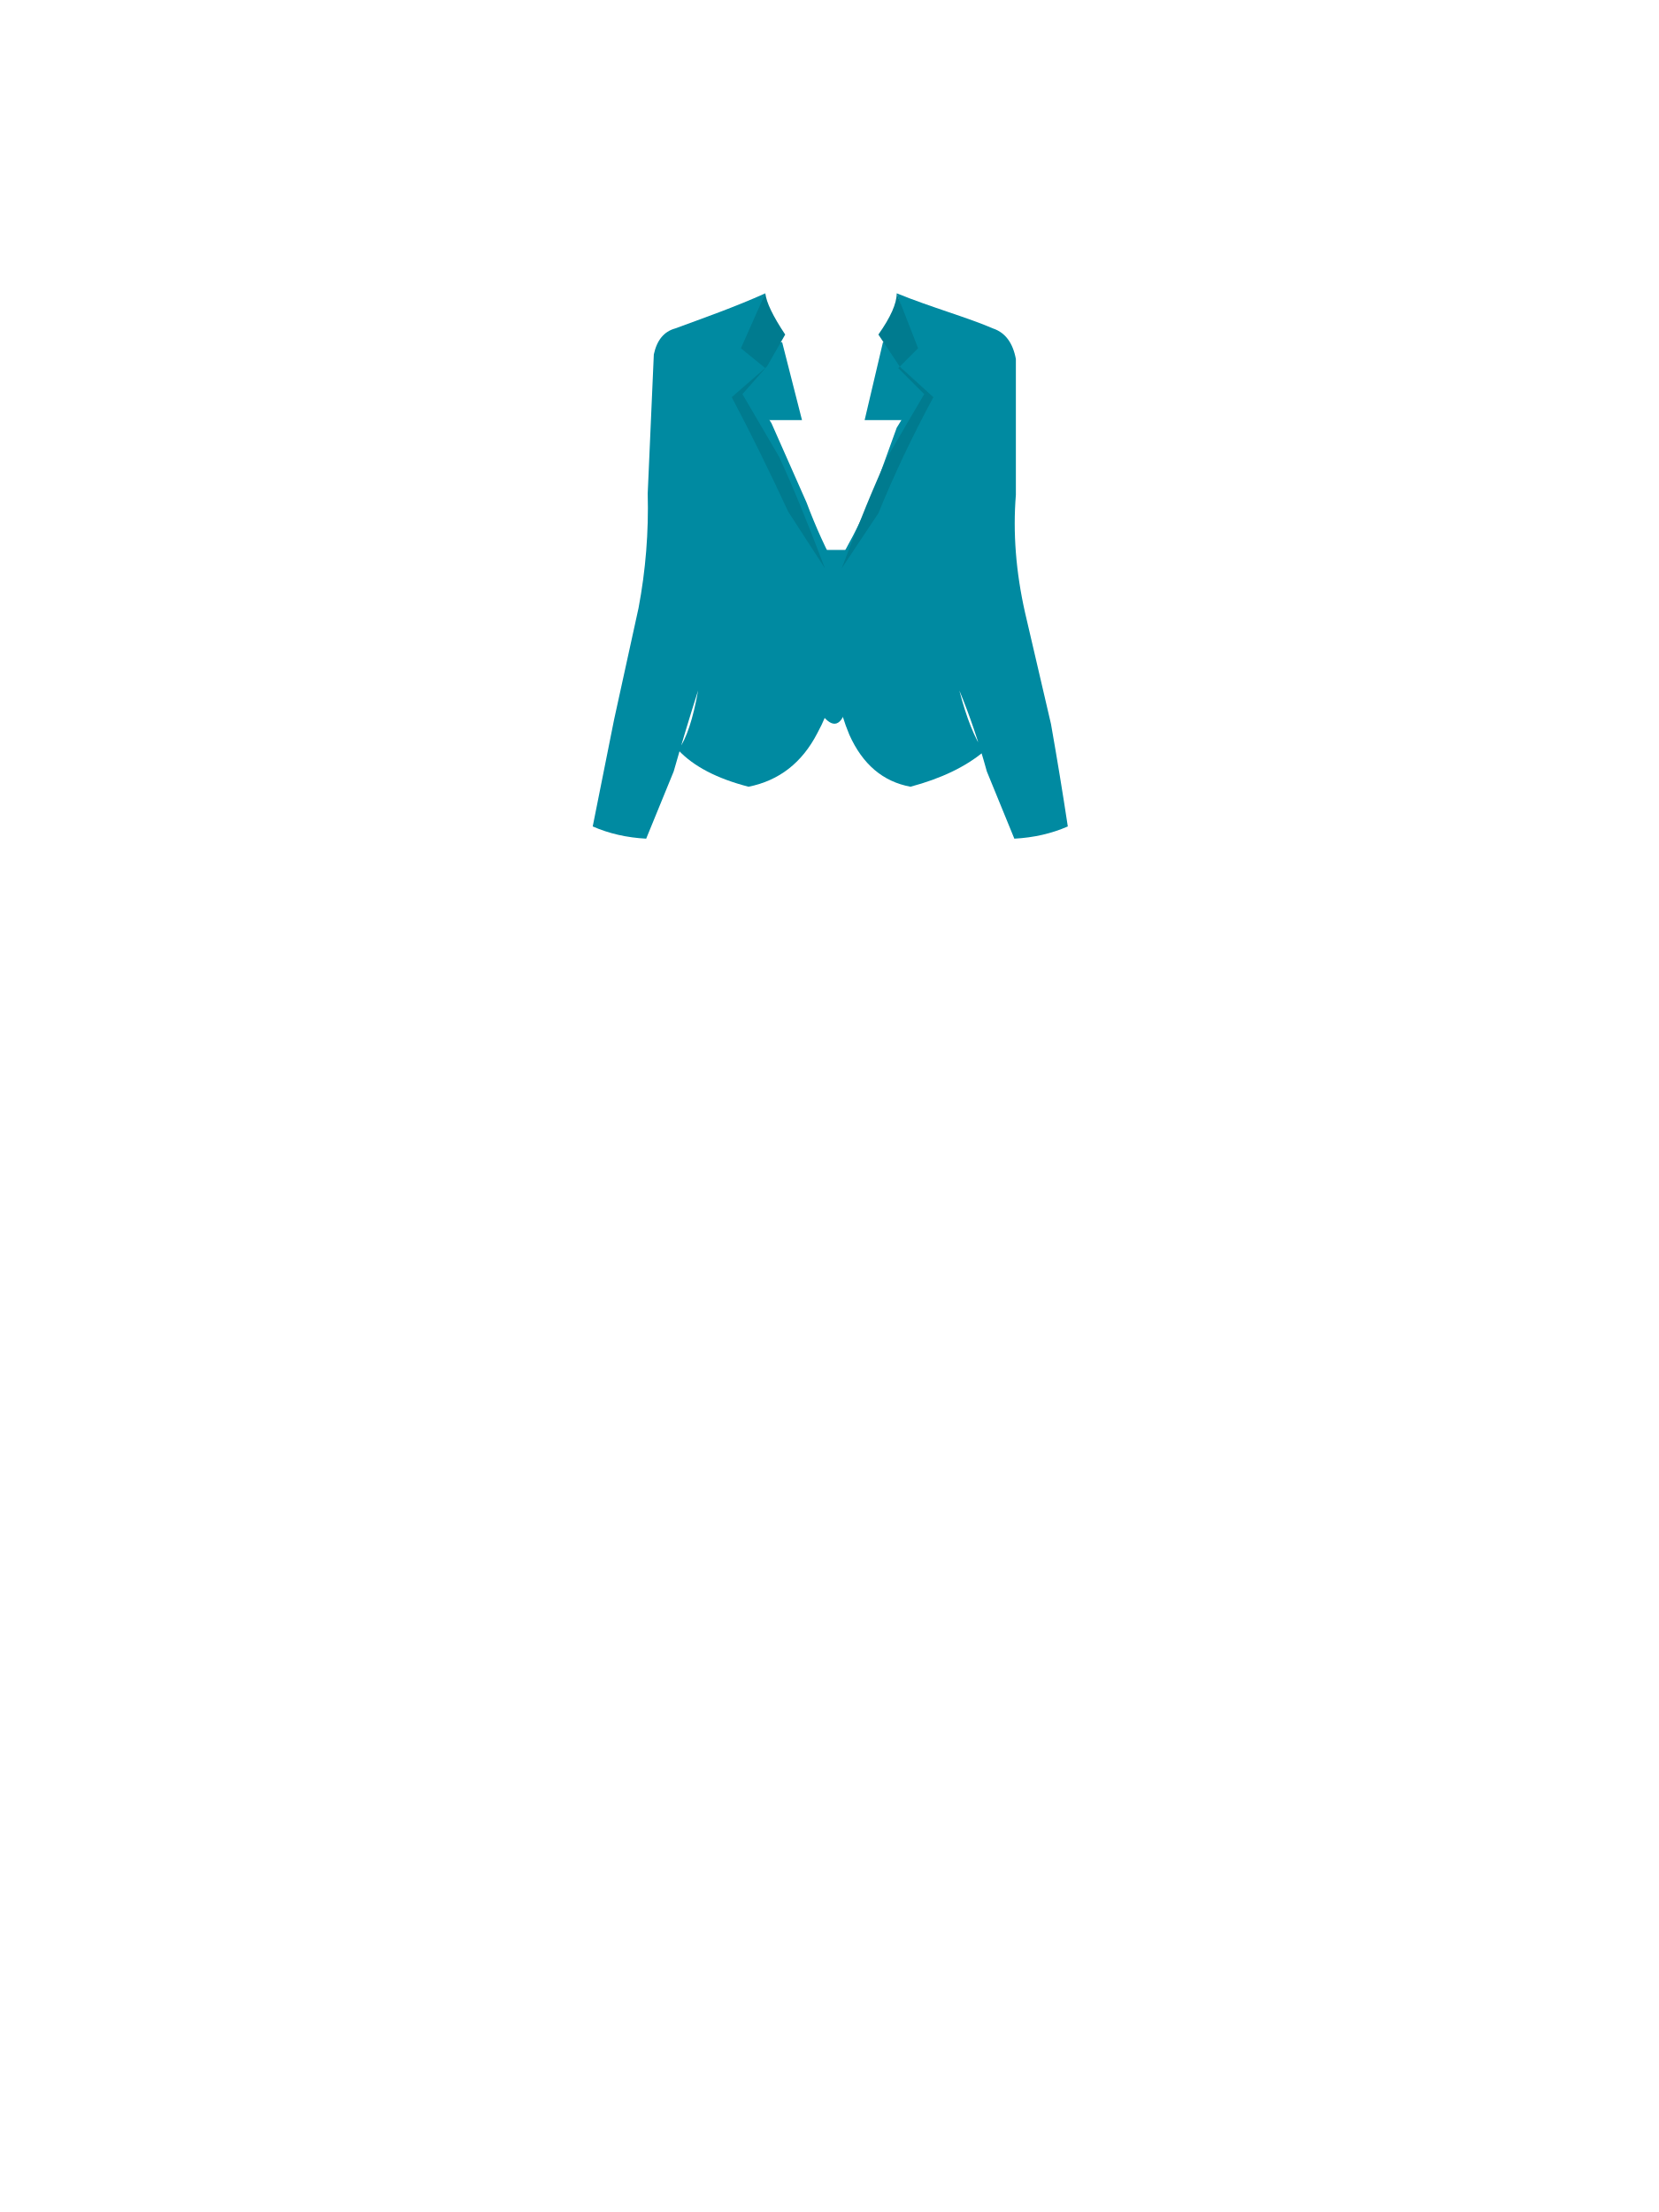
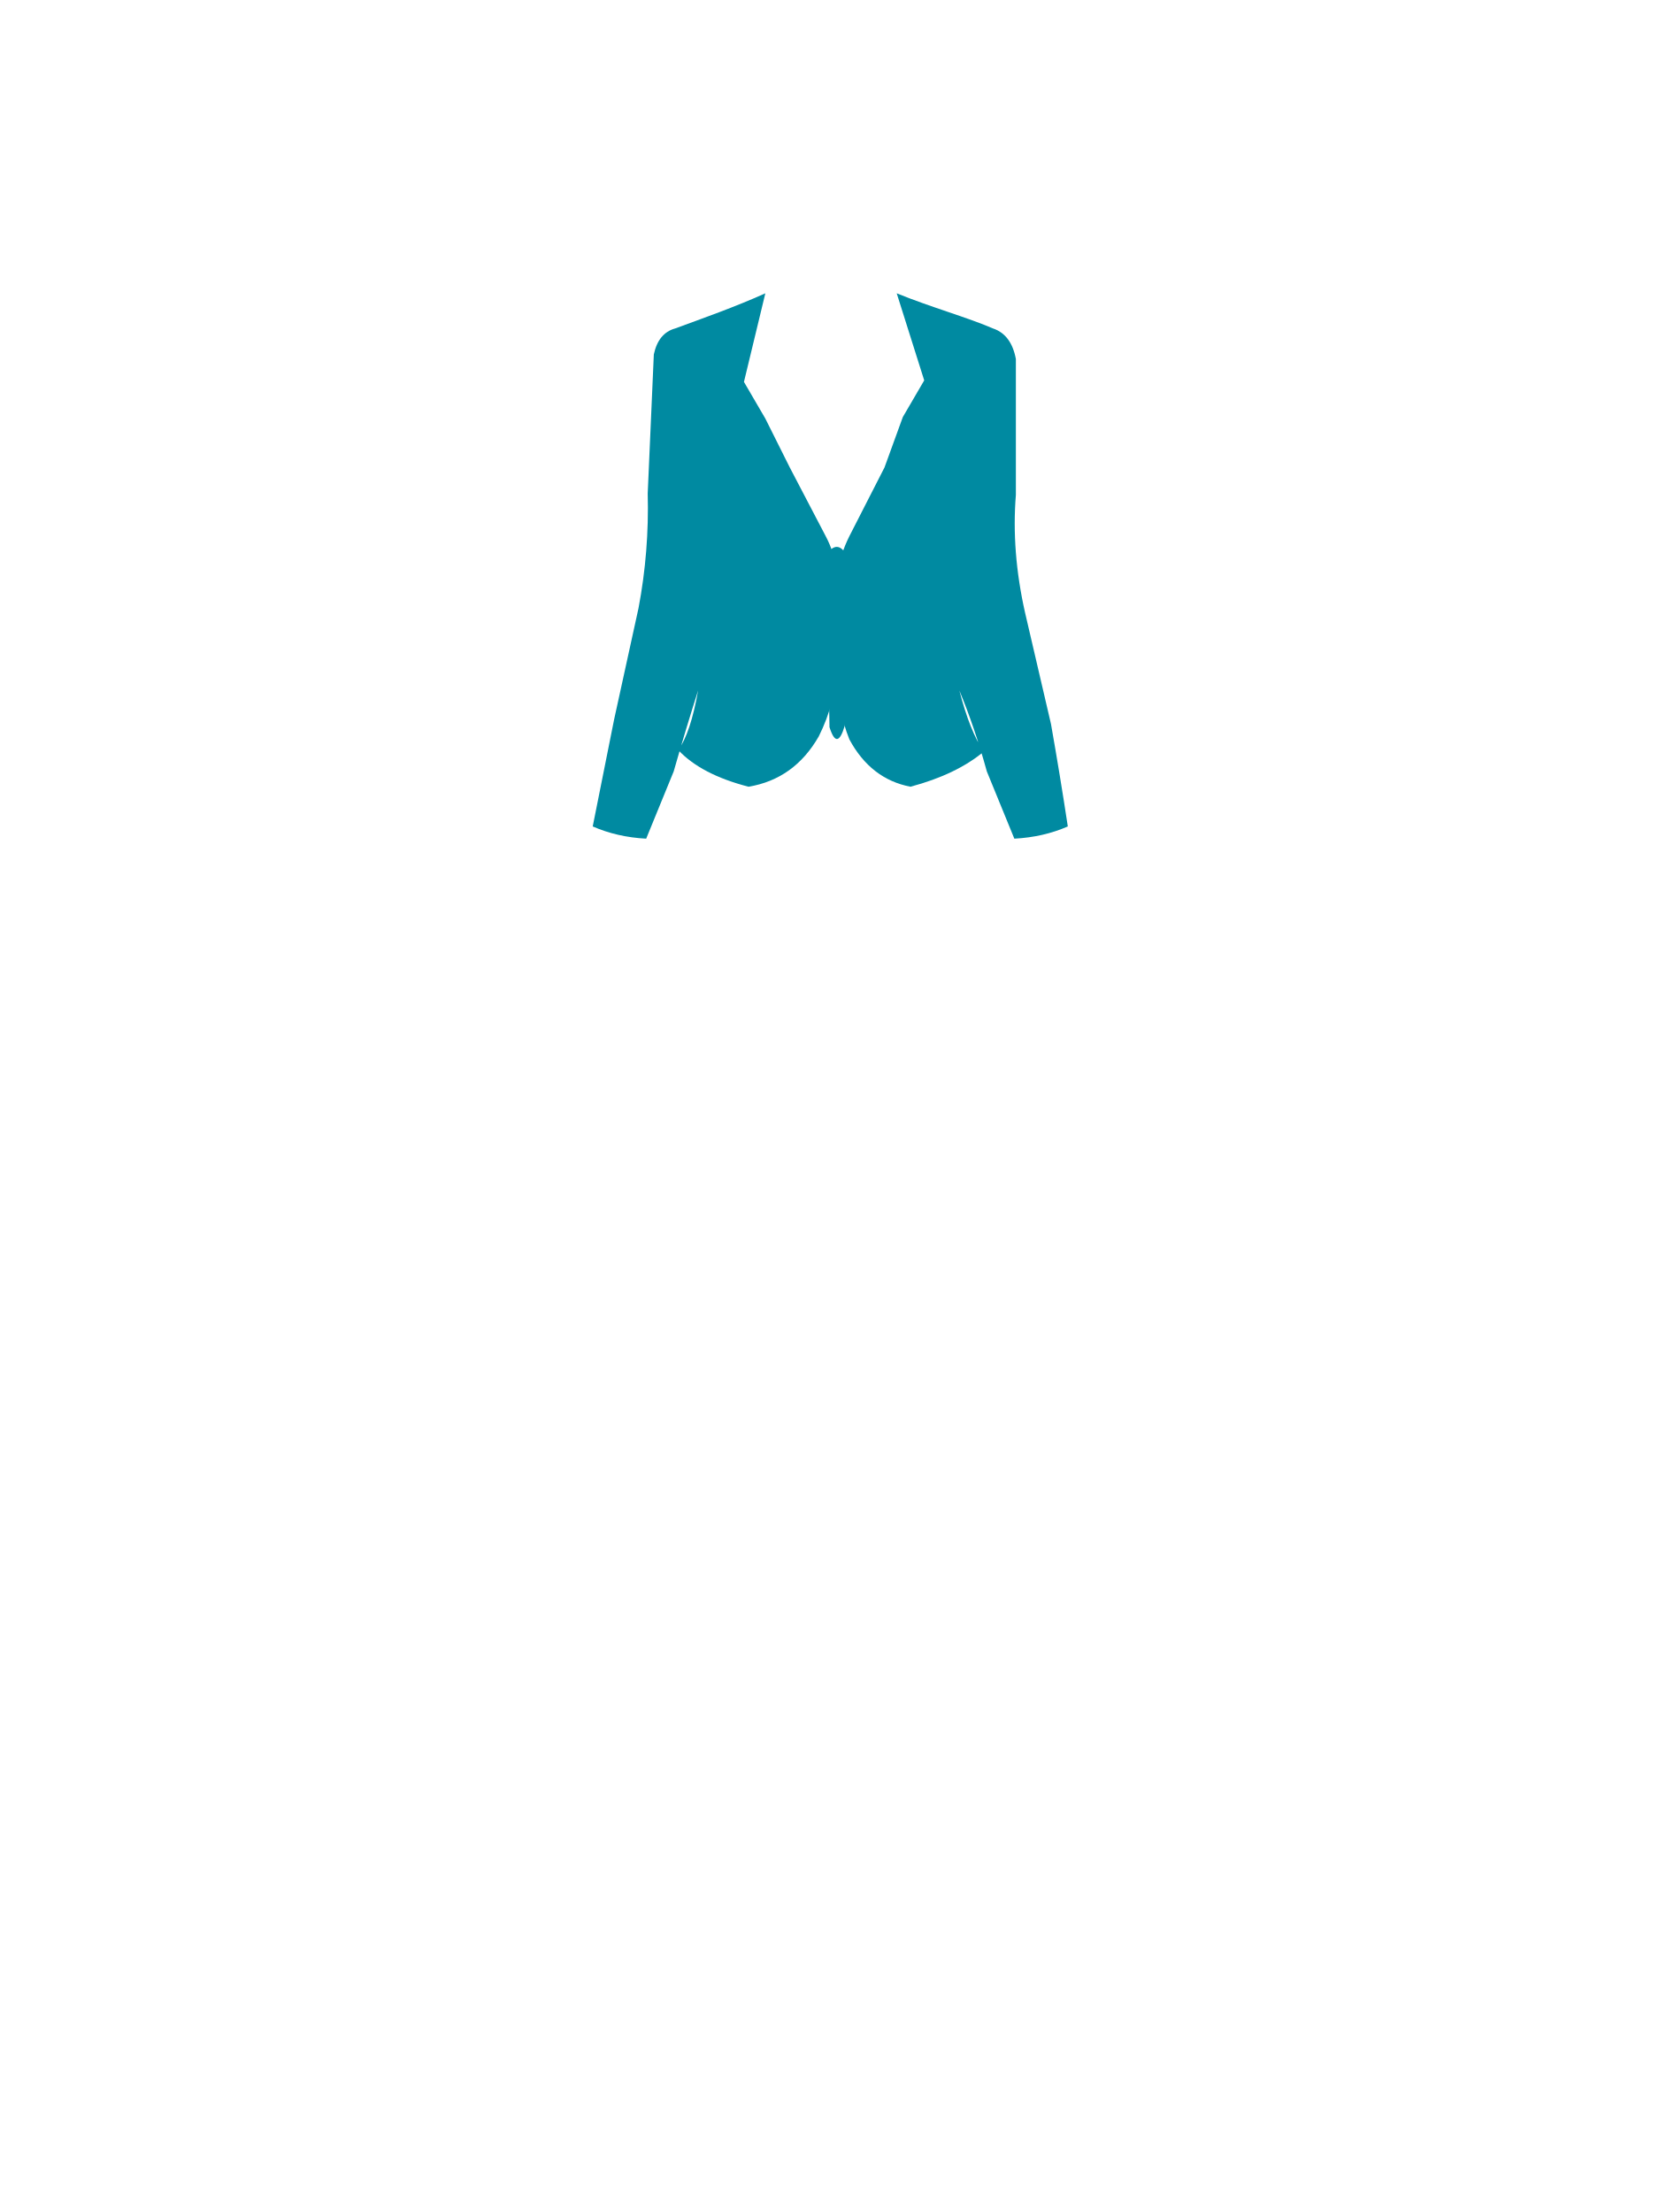
- <svg xmlns="http://www.w3.org/2000/svg" viewBox="0 0 1086 1448" width="1086" height="1448">
+ <svg xmlns="http://www.w3.org/2000/svg" width="1086" height="1448" viewBox="0 0 1086 1448">
  <g fill="#008aa1">
-     <path d="M501 192 C481 201 461 208 442 215 Q431 218 428 232 L424 323 Q425 361 418 398 L402 471 Q394 511 388 541 Q404 548 423 549 L441 505 Q449 477 457 452 Q452 480 444 491 Q459 507 490 515 Q520 509 535 480 Q547 458 548 435 L548 373 Q537 353 528 329 L505 277 L485 246 L501 192 Z" />
-     <path d="M587 192 C609 201 634 208 650 215 Q662 219 665 235 L665 324 Q662 361 671 401 L688 474 Q694 508 699 541 Q683 548 664 549 L646 505 Q638 476 628 452 Q635 479 644 492 Q626 507 596 515 Q569 510 556 481 Q546 457 546 432 L546 373 Q559 351 570 327 L587 280 L606 249 L587 192 Z" />
-   </g>
-   <g fill="#008aa1">
-     <path d="M485 226 L512 224 L525 275 L482 275 Z" />
-     <path d="M578 224 L603 226 L613 275 L566 275 Z" />
-     <path d="M535 360 L555 360 L554 464 Q548 483 536 465 Z" />
-   </g>
-   <g fill="#007b8f">
-     <path d="M501 192 Q502 201 514 219 L502 240 L479 260 Q497 294 516 335 L540 372 Q523 327 510 299 L486 258 L501 241 L485 228 Z" />
-     <path d="M587 192 Q587 202 575 219 L589 240 L611 260 Q590 299 575 336 L551 372 Q568 327 581 299 L605 258 L588 241 L601 228 Z" />
+     <path d="M501 192 C481 201 461 208 442 215 Q431 218 428 232 L424 323 Q425 361 418 398 L402 471 Q394 511 388 541 Q404 548 423 549 L441 505 Q449 477 457 452 Q452 480 444 491 Q459 507 490 515 Q520 510 536 482 Q547 460 548 436 L548 376 Q547 363 540 350 L517 306 L501 274 L487 250 L501 192 Z" />
+     <path d="M587 192 C609 201 634 208 650 215 Q662 219 665 235 L665 324 Q662 361 671 401 L688 474 Q694 508 699 541 Q683 548 664 549 L646 505 Q638 476 628 452 Q635 479 644 492 Q626 507 596 515 Q570 510 556 484 Q548 464 548 440 L548 376 Q550 363 556 351 L579 306 L591 273 L605 249 L587 192 Z" />
+     <path d="M541 363 Q548 353 554 363 L553 475 Q548 492 543 476 Z" />
  </g>
</svg>
